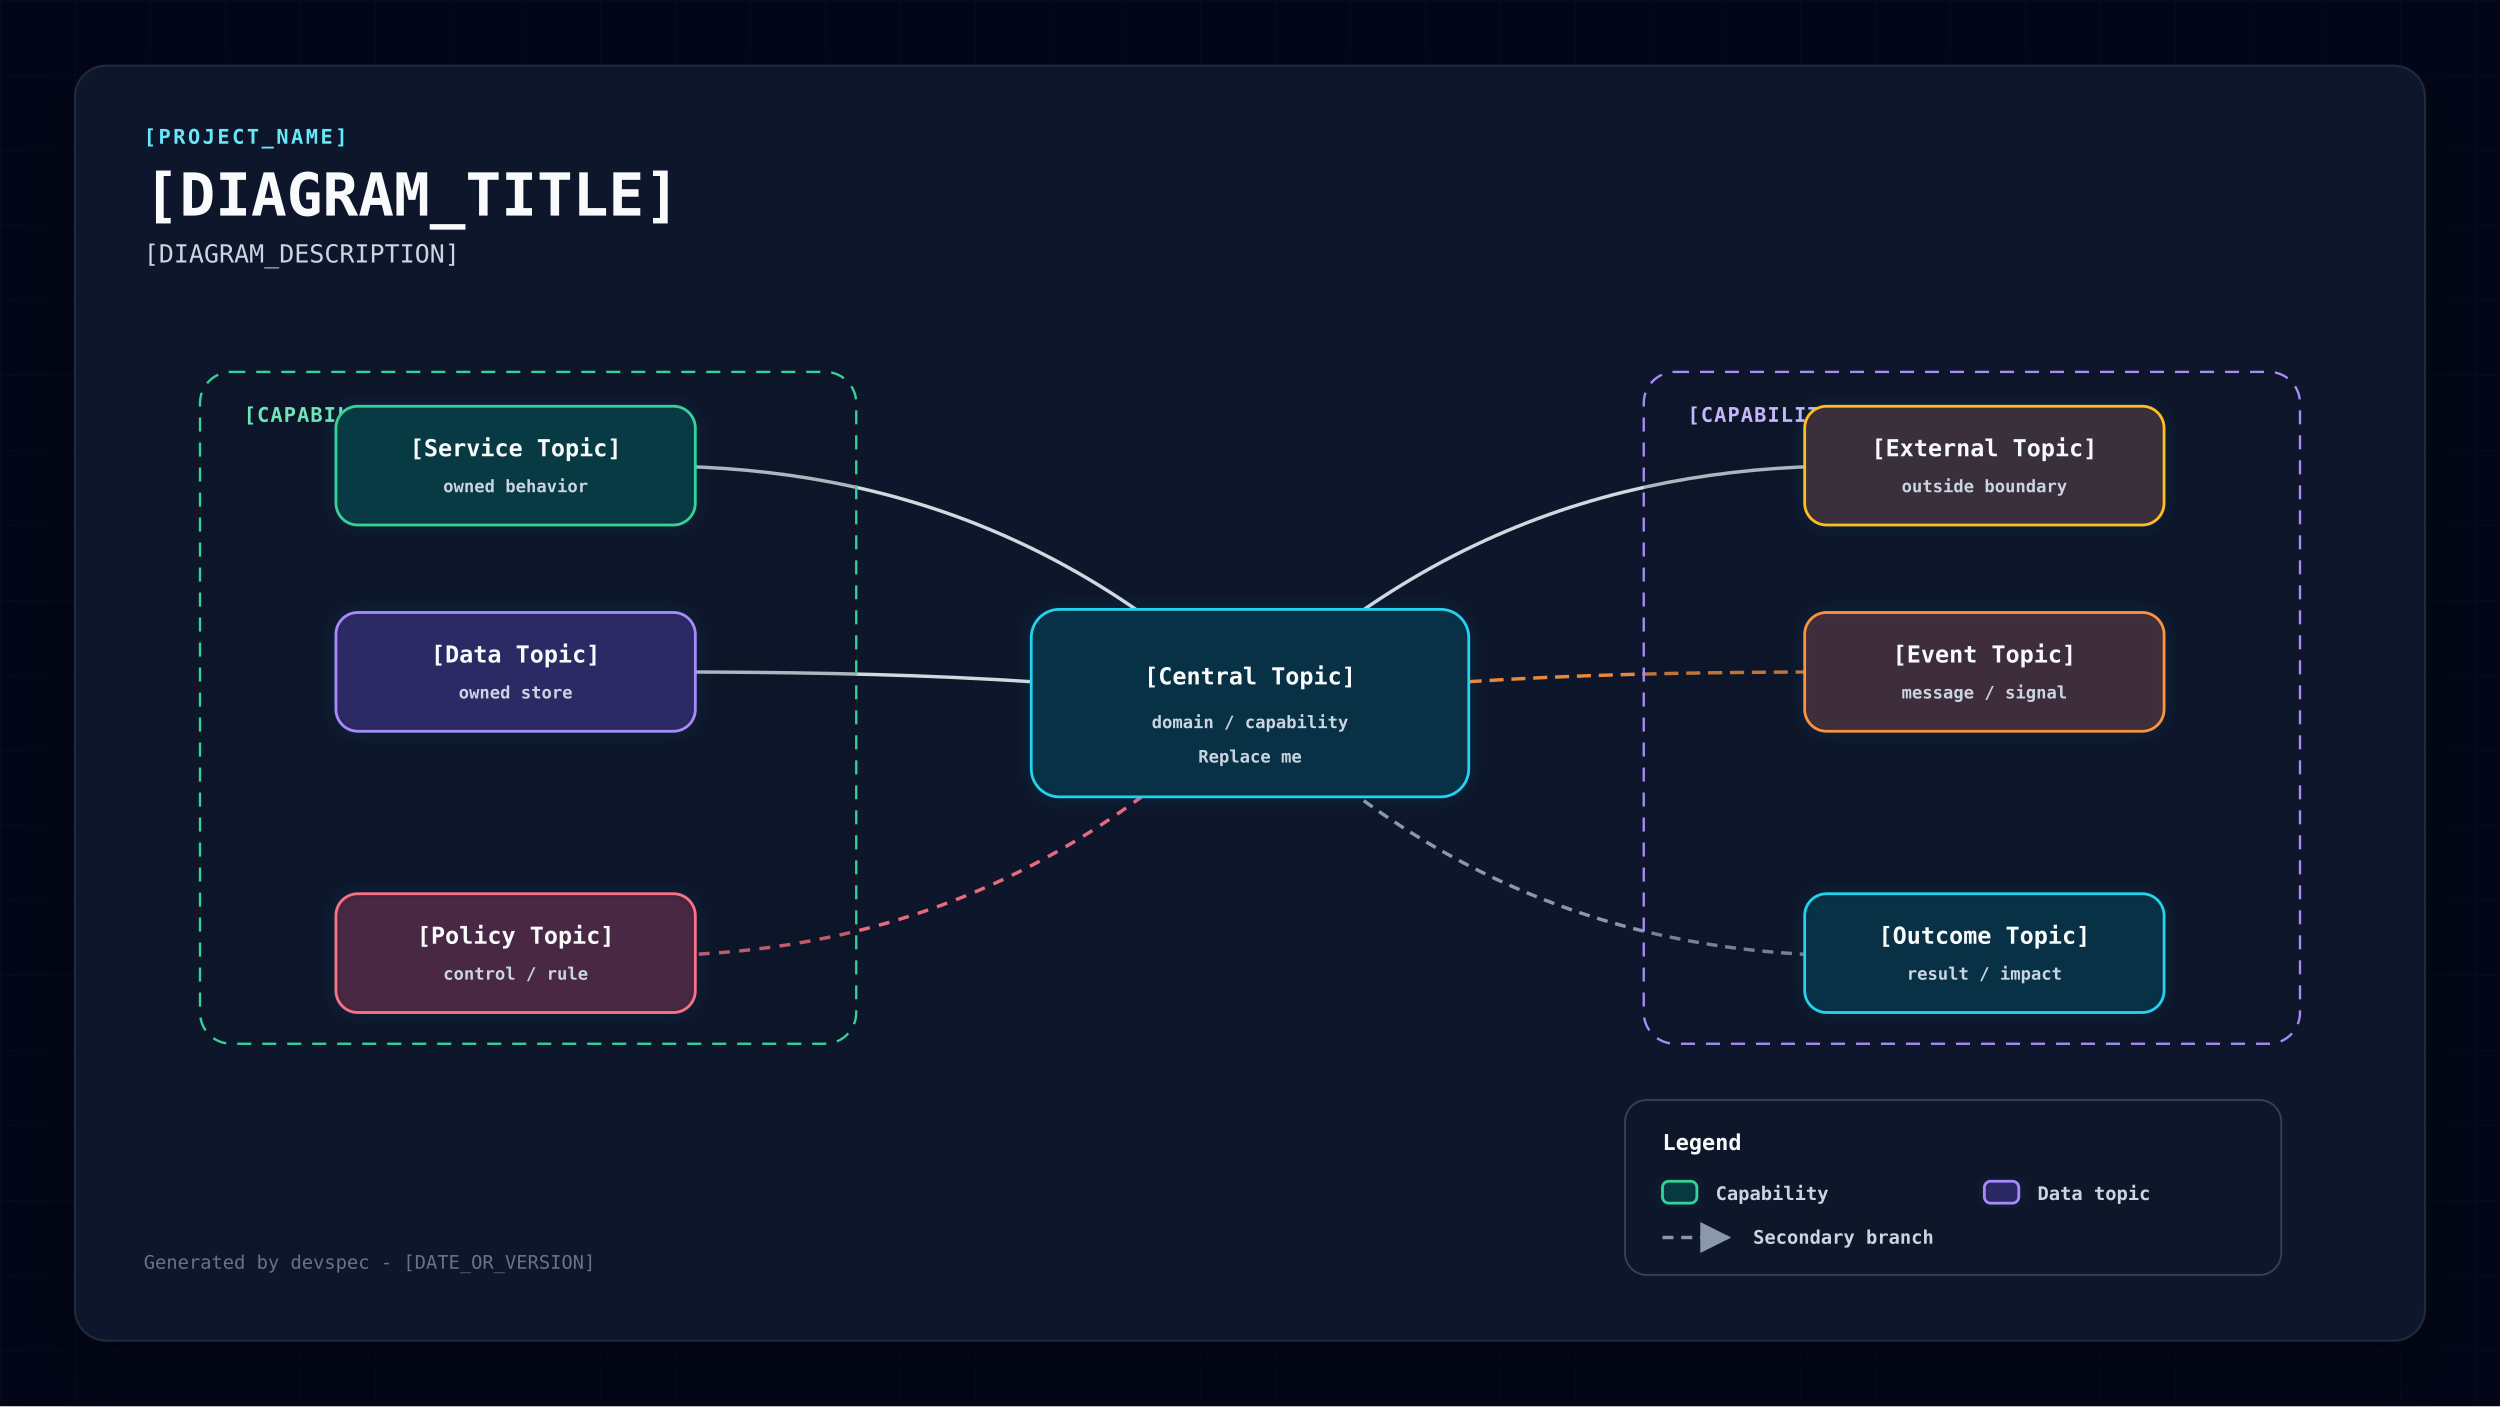
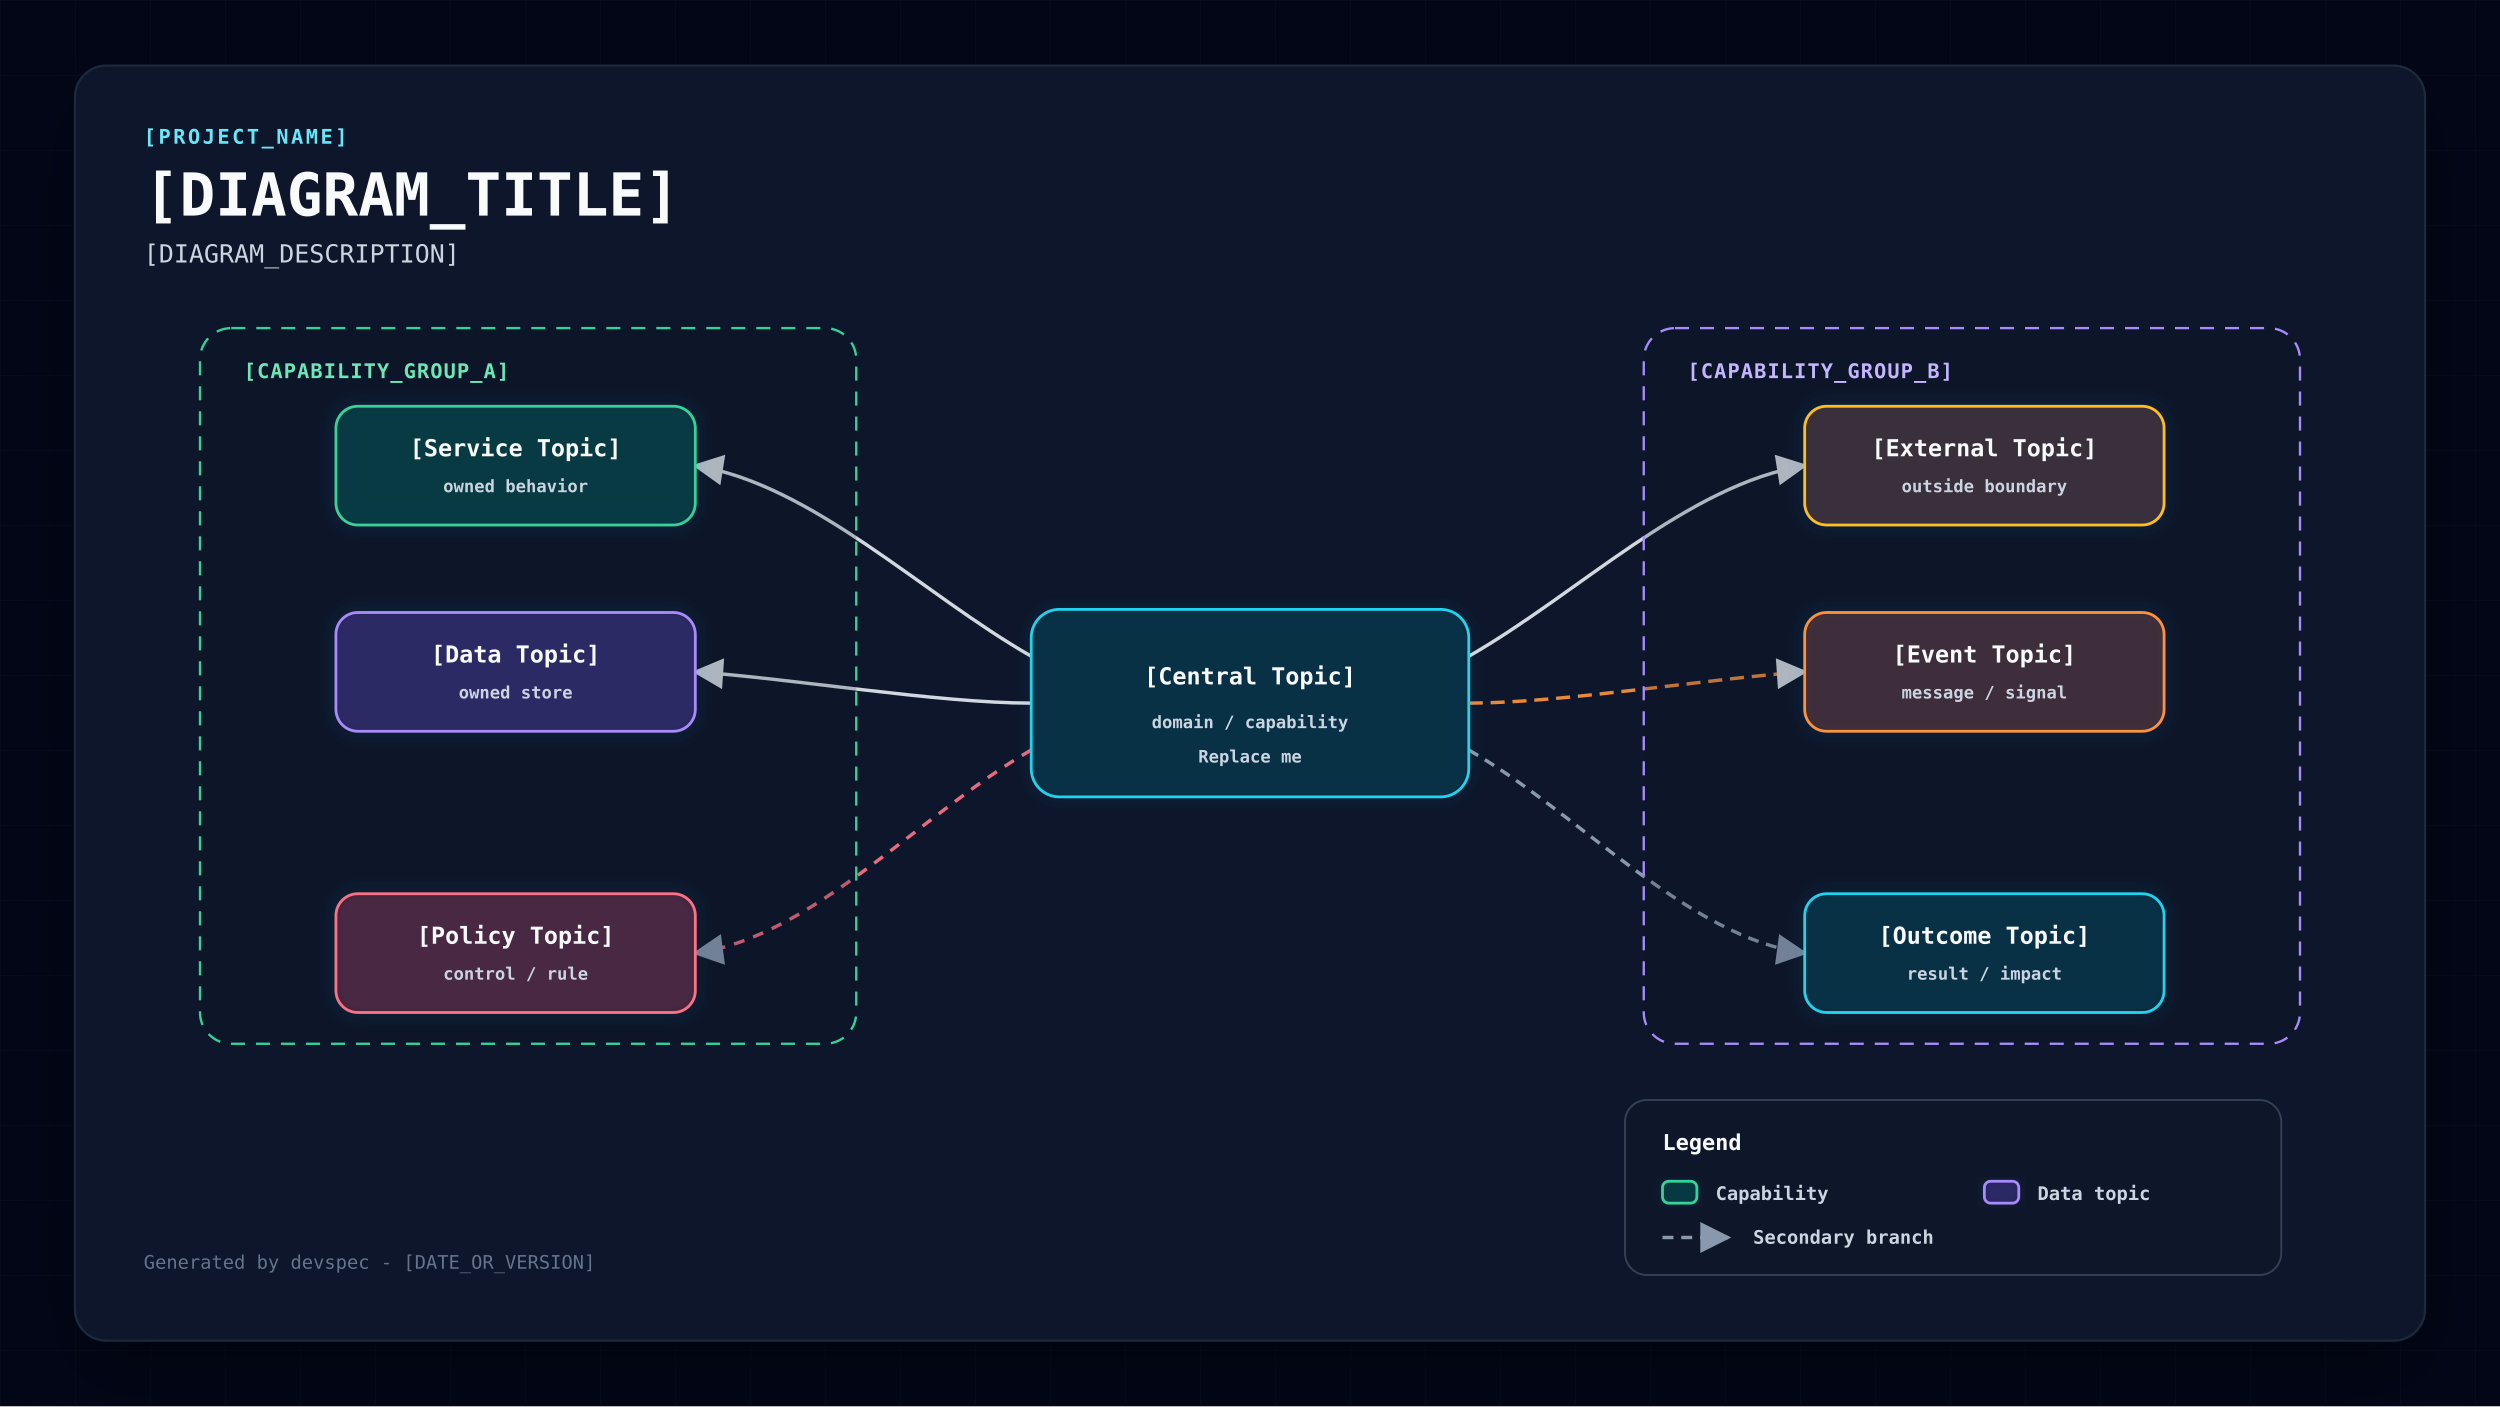
<svg xmlns="http://www.w3.org/2000/svg" viewBox="0 0 1600 900" role="img" aria-labelledby="title desc">
  <defs>
    <style>
      svg {
        background: #020617;
        font-family: "JetBrains Mono", "Cascadia Code", monospace;
      }

      .page-bg { fill: #020617; }
      .grid-line { stroke: #1e293b; stroke-width: 0.7; opacity: 0.65; }
      .surface { fill: #0f172a; stroke: #1e293b; stroke-width: 1.4; filter: url(#soft-shadow); }
      .title { fill: #f8fafc; font-size: 38px; font-weight: 800; }
      .subtitle { fill: #cbd5e1; font-size: 16px; font-weight: 500; }
      .eyebrow { fill: #67e8f9; font-size: 13px; font-weight: 800; letter-spacing: 1.6px; }
      .footer { fill: #64748b; font-size: 12px; }

      .branch { fill: none; stroke: #e2e8f0; stroke-width: 2.2; opacity: 0.92; }
      .branch-secondary { stroke: #94a3b8; stroke-dasharray: 7 5; }
      .branch-event { stroke: #fb923c; stroke-dasharray: 9 5; }
      .branch-security { stroke: #fb7185; stroke-dasharray: 7 6; }

      .topic-mask { fill: #0f172a; }
      .topic { stroke-width: 1.8; filter: url(#node-glow); }
      .topic-root { fill: rgba(8, 51, 68, 0.46); stroke: #22d3ee; }
      .topic-service { fill: rgba(6, 78, 59, 0.46); stroke: #34d399; }
      .topic-data { fill: rgba(76, 29, 149, 0.46); stroke: #a78bfa; }
      .topic-external { fill: rgba(120, 53, 15, 0.40); stroke: #fbbf24; }
      .topic-security { fill: rgba(136, 19, 55, 0.46); stroke: #fb7185; }
      .topic-event { fill: rgba(124, 45, 18, 0.42); stroke: #fb923c; }
      .topic-title { fill: #f8fafc; font-size: 15px; font-weight: 900; }
      .topic-meta { fill: #cbd5e1; font-size: 11px; font-weight: 650; }

      .cluster { fill: rgba(15, 23, 42, 0.18); stroke-width: 1.5; stroke-dasharray: 9 7; }
      .cluster-left { stroke: #34d399; }
      .cluster-right { stroke: #a78bfa; }
      .cluster-title { font-size: 13px; font-weight: 900; letter-spacing: 0.7px; }
      .cluster-title.left { fill: #6ee7b7; }
      .cluster-title.right { fill: #c4b5fd; }

      .legend-panel { fill: rgba(15, 23, 42, 0.86); stroke: #334155; stroke-width: 1.2; }
      .legend-title { fill: #f8fafc; font-size: 14px; font-weight: 800; }
      .legend-text { fill: #cbd5e1; font-size: 12px; font-weight: 600; }
    </style>
    <pattern id="grid" width="48" height="48" patternUnits="userSpaceOnUse">
      <path class="grid-line" d="M 48 0 L 0 0 0 48" fill="none" />
    </pattern>
    <filter id="soft-shadow" x="-20%" y="-20%" width="140%" height="140%">
      <feDropShadow dx="0" dy="22" stdDeviation="22" flood-color="#000000" flood-opacity="0.34" />
    </filter>
    <filter id="node-glow" x="-20%" y="-20%" width="140%" height="140%">
      <feDropShadow dx="0" dy="0" stdDeviation="5" flood-color="#38bdf8" flood-opacity="0.16" />
    </filter>
    <marker id="arrow" viewBox="0 0 10 10" refX="9" refY="5" markerWidth="9" markerHeight="9" orient="auto-start-reverse">
      <path d="M 0 0 L 10 5 L 0 10 z" fill="#e2e8f0" />
    </marker>
    <marker id="arrow-secondary" viewBox="0 0 10 10" refX="9" refY="5" markerWidth="9" markerHeight="9" orient="auto-start-reverse">
      <path d="M 0 0 L 10 5 L 0 10 z" fill="#94a3b8" />
    </marker>
  </defs>
  <rect class="page-bg" width="1600" height="900" />
  <rect width="1600" height="900" fill="url(#grid)" opacity="0.42" />
  <rect class="surface" x="48" y="42" width="1504" height="816" rx="20" />
  <text class="eyebrow" x="92" y="92">[PROJECT_NAME]</text>
  <text class="title" x="92" y="138">[DIAGRAM_TITLE]</text>
  <text class="subtitle" x="92" y="168">[DIAGRAM_DESCRIPTION]</text>
-   <path class="branch" d="M 800 450 C 665 320, 515 290, 365 300" marker-end="url(#arrow)" />
-   <path class="branch" d="M 800 450 C 650 430, 515 430, 380 430" marker-end="url(#arrow)" />
-   <path class="branch branch-security" d="M 800 450 C 665 585, 515 620, 365 610" marker-end="url(#arrow-secondary)" />
-   <path class="branch" d="M 800 450 C 935 320, 1085 290, 1235 300" marker-end="url(#arrow)" />
-   <path class="branch branch-event" d="M 800 450 C 950 430, 1085 430, 1220 430" marker-end="url(#arrow)" />
-   <path class="branch branch-secondary" d="M 800 450 C 935 585, 1085 620, 1235 610" marker-end="url(#arrow-secondary)" />
+   <path class="branch" d="M 660 420 C 590 380, 520 310, 445 298" marker-end="url(#arrow)" />
+   <path class="branch" d="M 660 450 C 600 450, 505 434, 445 430" marker-end="url(#arrow)" />
+   <path class="branch branch-security" d="M 660 480 C 590 520, 520 600, 445 610" marker-end="url(#arrow-secondary)" />
+   <path class="branch" d="M 940 420 C 1010 380, 1080 310, 1155 298" marker-end="url(#arrow)" />
+   <path class="branch branch-event" d="M 940 450 C 1000 450, 1095 434, 1155 430" marker-end="url(#arrow)" />
+   <path class="branch branch-secondary" d="M 940 480 C 1010 520, 1080 600, 1155 610" marker-end="url(#arrow-secondary)" />
  <g data-cluster="left-capabilities">
-     <rect class="cluster cluster-left" x="128" y="238" width="420" height="430" rx="20" />
-     <text class="cluster-title left" x="156" y="270">[CAPABILITY_GROUP_A]</text>
+     <rect class="cluster cluster-left" x="128" y="210" width="420" height="458" rx="20" />
+     <text class="cluster-title left" x="156" y="242">[CAPABILITY_GROUP_A]</text>
  </g>
  <g data-cluster="right-capabilities">
-     <rect class="cluster cluster-right" x="1052" y="238" width="420" height="430" rx="20" />
-     <text class="cluster-title right" x="1080" y="270">[CAPABILITY_GROUP_B]</text>
+     <rect class="cluster cluster-right" x="1052" y="210" width="420" height="458" rx="20" />
+     <text class="cluster-title right" x="1080" y="242">[CAPABILITY_GROUP_B]</text>
  </g>
  <g data-topic="root">
    <rect class="topic-mask" x="660" y="390" width="280" height="120" rx="18" />
    <rect class="topic topic-root" x="660" y="390" width="280" height="120" rx="18" />
    <text class="topic-title" x="800" y="438" text-anchor="middle">[Central Topic]</text>
    <text class="topic-meta" x="800" y="466" text-anchor="middle">domain / capability</text>
    <text class="topic-meta" x="800" y="488" text-anchor="middle">Replace me</text>
  </g>
  <g data-topic="service">
    <rect class="topic-mask" x="215" y="260" width="230" height="76" rx="14" />
    <rect class="topic topic-service" x="215" y="260" width="230" height="76" rx="14" />
    <text class="topic-title" x="330" y="292" text-anchor="middle">[Service Topic]</text>
    <text class="topic-meta" x="330" y="315" text-anchor="middle">owned behavior</text>
  </g>
  <g data-topic="data">
    <rect class="topic-mask" x="215" y="392" width="230" height="76" rx="14" />
    <rect class="topic topic-data" x="215" y="392" width="230" height="76" rx="14" />
    <text class="topic-title" x="330" y="424" text-anchor="middle">[Data Topic]</text>
    <text class="topic-meta" x="330" y="447" text-anchor="middle">owned store</text>
  </g>
  <g data-topic="security">
    <rect class="topic-mask" x="215" y="572" width="230" height="76" rx="14" />
    <rect class="topic topic-security" x="215" y="572" width="230" height="76" rx="14" />
    <text class="topic-title" x="330" y="604" text-anchor="middle">[Policy Topic]</text>
    <text class="topic-meta" x="330" y="627" text-anchor="middle">control / rule</text>
  </g>
  <g data-topic="external">
    <rect class="topic-mask" x="1155" y="260" width="230" height="76" rx="14" />
    <rect class="topic topic-external" x="1155" y="260" width="230" height="76" rx="14" />
    <text class="topic-title" x="1270" y="292" text-anchor="middle">[External Topic]</text>
    <text class="topic-meta" x="1270" y="315" text-anchor="middle">outside boundary</text>
  </g>
  <g data-topic="event">
    <rect class="topic-mask" x="1155" y="392" width="230" height="76" rx="14" />
    <rect class="topic topic-event" x="1155" y="392" width="230" height="76" rx="14" />
    <text class="topic-title" x="1270" y="424" text-anchor="middle">[Event Topic]</text>
    <text class="topic-meta" x="1270" y="447" text-anchor="middle">message / signal</text>
  </g>
  <g data-topic="generic">
    <rect class="topic-mask" x="1155" y="572" width="230" height="76" rx="14" />
    <rect class="topic topic-root" x="1155" y="572" width="230" height="76" rx="14" />
    <text class="topic-title" x="1270" y="604" text-anchor="middle">[Outcome Topic]</text>
    <text class="topic-meta" x="1270" y="627" text-anchor="middle">result / impact</text>
  </g>
  <g class="legend" transform="translate(1040 704)">
    <rect class="legend-panel" x="0" y="0" width="420" height="112" rx="14" />
    <text class="legend-title" x="24" y="32">Legend</text>
    <rect class="topic topic-service" x="24" y="52" width="22" height="14" rx="4" />
    <text class="legend-text" x="58" y="64">Capability</text>
    <rect class="topic topic-data" x="230" y="52" width="22" height="14" rx="4" />
    <text class="legend-text" x="264" y="64">Data topic</text>
    <line class="branch branch-secondary" x1="24" y1="88" x2="66" y2="88" marker-end="url(#arrow-secondary)" />
    <text class="legend-text" x="82" y="92">Secondary branch</text>
  </g>
  <text class="footer" x="92" y="812">Generated by devspec - [DATE_OR_VERSION]</text>
</svg>
